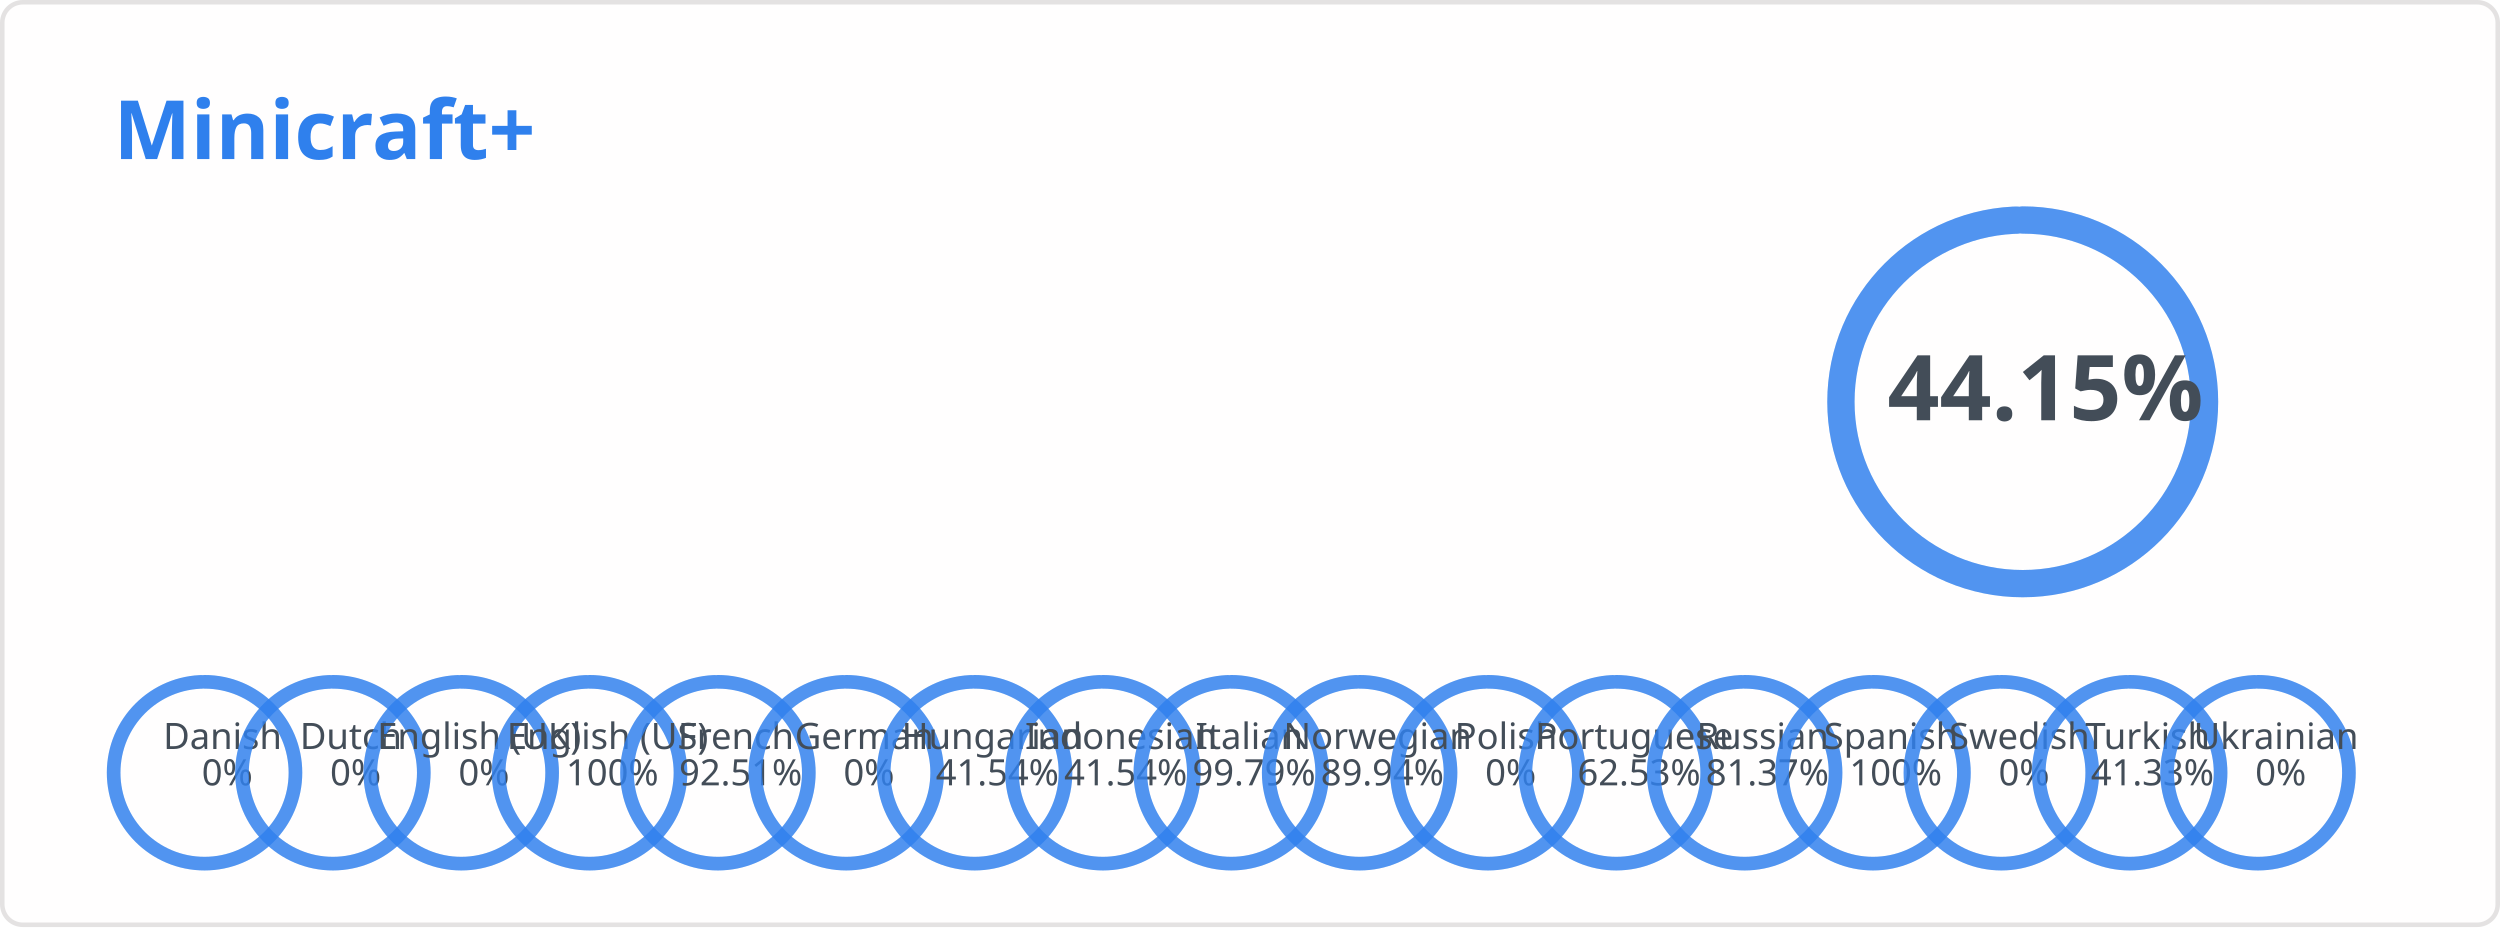
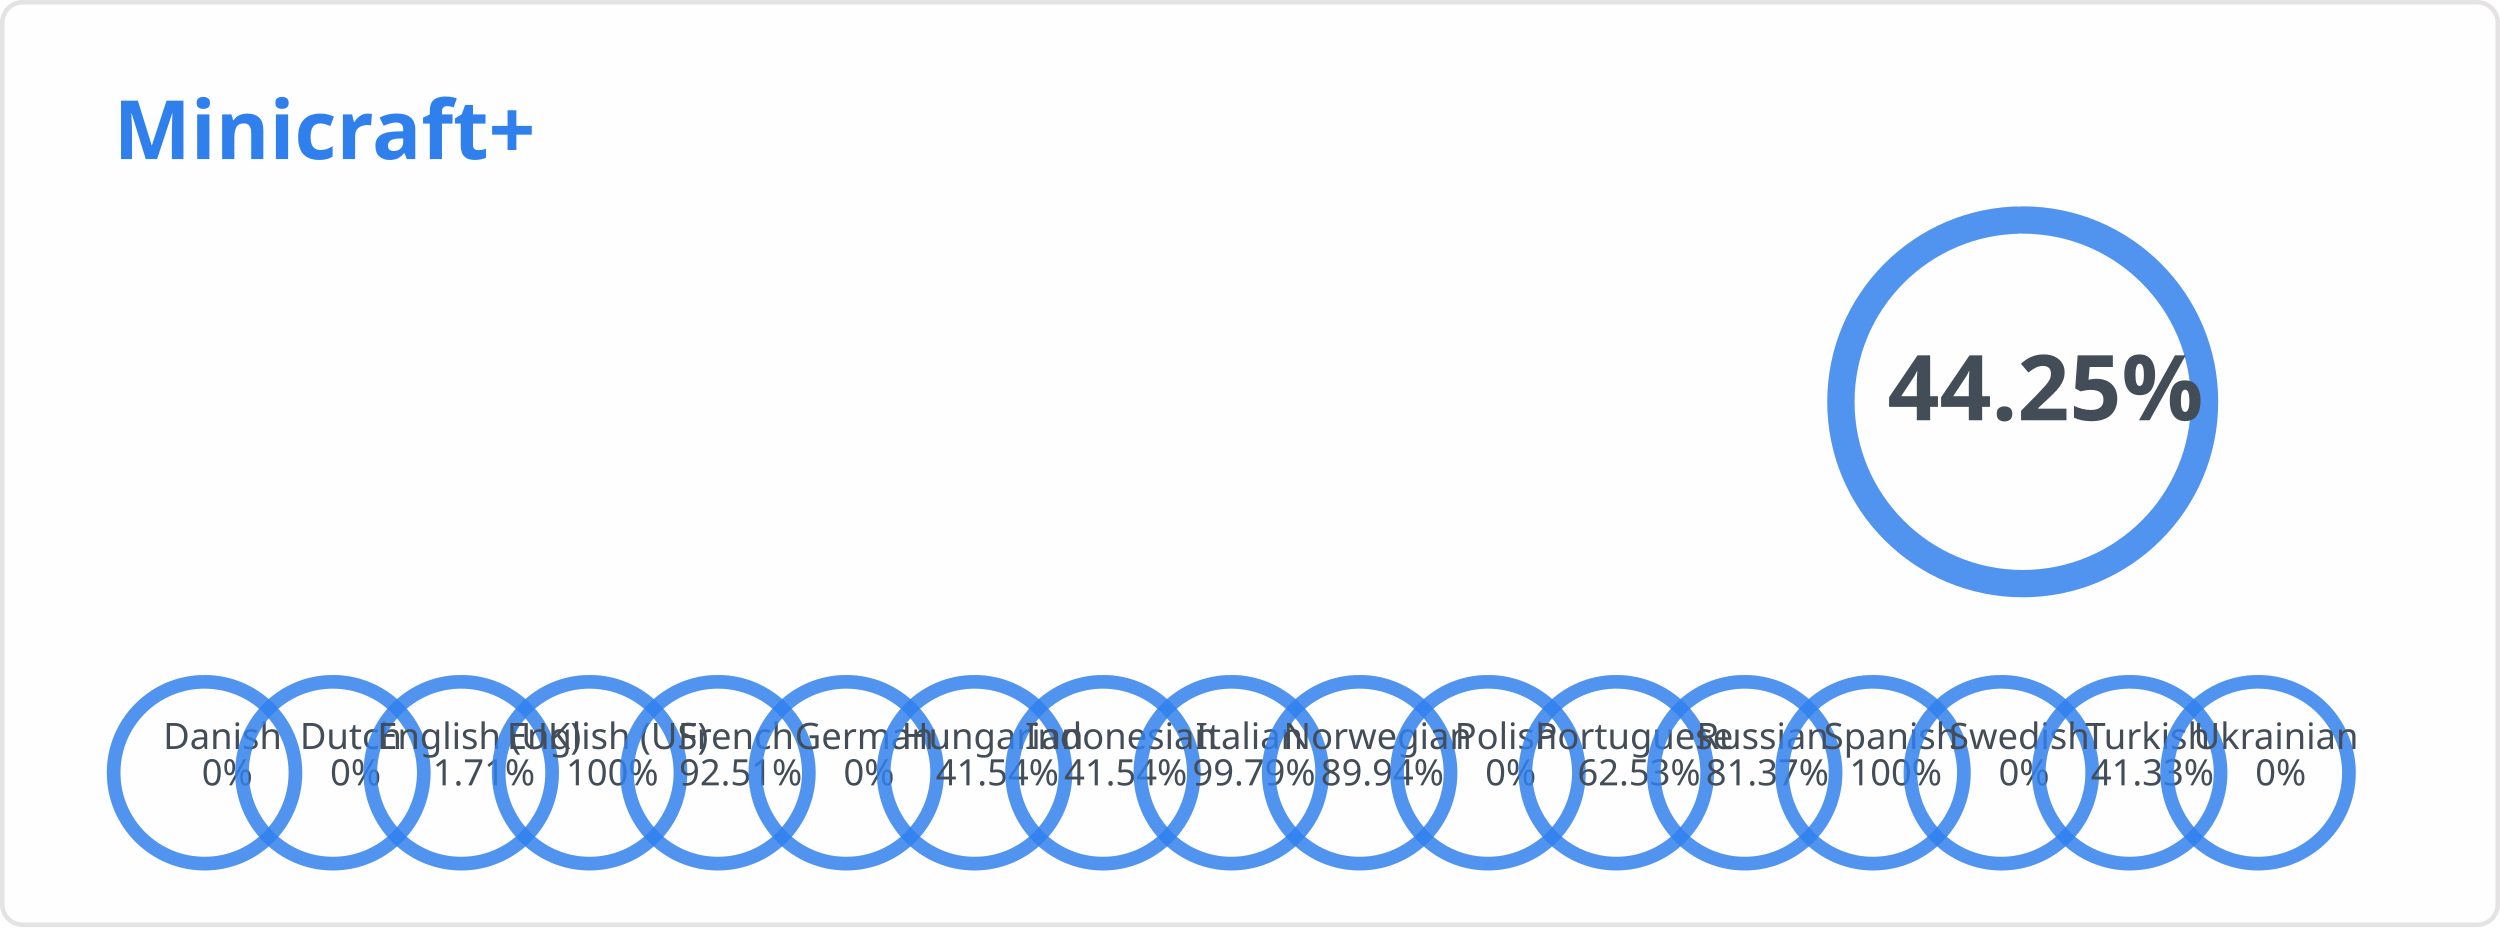
<svg xmlns="http://www.w3.org/2000/svg" width="550" height="205" viewBox="0 0 550 205" fill="none" role="img" aria-labelledby="descId">
  <style>
          .header {
            font: 600 18px 'Segoe UI', Ubuntu, Sans-Serif;
            fill: #2f80ed;
            animation: fadeInAnimation 0.8s ease-in-out forwards;
          }
          @supports(-moz-appearance: auto) {
            /* Selector detects Firefox */
            .header { font-size: 15.5px; }
          }
          
        .stat {
            font: 600 14px 'Segoe UI', Ubuntu, "Helvetica Neue", Sans-Serif; fill: #434d58;
        }
        @supports(-moz-appearance: auto) {
            /* Selector detects Firefox */
            .stat { font-size:12px; }
        }
        .stagger {
            opacity: 0;
            animation: fadeInAnimation 0.3s ease-in-out forwards;
        }
        .rank-text {
            font: 800 20px 'Segoe UI', Ubuntu, Sans-Serif; fill: #434d58;
            animation: scaleInAnimation 0.3s ease-in-out forwards;
        }
        .lang-text {
            font: 500 8px 'Segoe UI', Ubuntu, Sans-Serif; fill: #434d58;
            animation: scaleInAnimation 0.3s ease-in-out forwards;
        }
        
        .not_bold { font-weight: 400 }
        .bold { font-weight: 700 }

        .rank-circle-rim {
            stroke: #2f80ed;
            fill: none;
            stroke-width: 6;
            opacity: 0.2;
        }
        .rank-circle {
            stroke: #2f80ed;
            stroke-dasharray: 250;
            fill: none;
            stroke-width: 6;
            stroke-linecap: round;
            opacity: 0.8;
            transform: rotate(-90deg);
            animation: rankAnimation 1s forwards ease-in-out;
        }
        .lang-circle-rim {
            stroke: #2f80ed;
            fill: none;
            stroke-width: 3;
            opacity: 0.2;
        }
        .lang-circle {
            stroke: #2f80ed;
            stroke-dasharray: 125;
            fill: none;
            stroke-width: 3;
            stroke-linecap: round;
            opacity: 0.8;
            transform: rotate(-90deg);
        }
        
        @keyframes rankAnimation {
            from {
                stroke-dashoffset: 251.327;
            }
            to {
-                 stroke-dashoffset: 140.366;
+                 stroke-dashoffset: 140.115;
            }
        }
    
    

        @keyframes langAnimation_da {
            from {
                stroke-dashoffset: 125.664;
            }
            to {
                stroke-dashoffset: 125.664;
            }
        }
    

        @keyframes langAnimation_nl {
            from {
                stroke-dashoffset: 125.664;
            }
            to {
                stroke-dashoffset: 125.664;
            }
        }
    

        @keyframes langAnimation_en-gb {
            from {
                stroke-dashoffset: 125.664;
            }
            to {
-                 stroke-dashoffset: 125.664;
+                 stroke-dashoffset: 123.515;
            }
        }
    

        @keyframes langAnimation_en-us {
            from {
                stroke-dashoffset: 125.664;
            }
            to {
                stroke-dashoffset: 0;
            }
        }
    

        @keyframes langAnimation_fr {
            from {
                stroke-dashoffset: 125.664;
            }
            to {
                stroke-dashoffset: 9.412;
            }
        }
    

        @keyframes langAnimation_de {
            from {
                stroke-dashoffset: 125.664;
            }
            to {
                stroke-dashoffset: 125.664;
            }
        }
    

        @keyframes langAnimation_hu {
            from {
                stroke-dashoffset: 125.664;
            }
            to {
                stroke-dashoffset: 73.463;
            }
        }
    

        @keyframes langAnimation_id {
            from {
                stroke-dashoffset: 125.664;
            }
            to {
                stroke-dashoffset: 73.463;
            }
        }
    

        @keyframes langAnimation_it {
            from {
                stroke-dashoffset: 125.664;
            }
            to {
                stroke-dashoffset: 0.264;
            }
        }
    

        @keyframes langAnimation_no {
            from {
                stroke-dashoffset: 125.664;
            }
            to {
                stroke-dashoffset: 12.642;
            }
        }
    

        @keyframes langAnimation_pl {
            from {
                stroke-dashoffset: 125.664;
            }
            to {
                stroke-dashoffset: 125.664;
            }
        }
    

        @keyframes langAnimation_pt {
            from {
                stroke-dashoffset: 125.664;
            }
            to {
                stroke-dashoffset: 47.086;
            }
        }
    

        @keyframes langAnimation_ru {
            from {
                stroke-dashoffset: 125.664;
            }
            to {
                stroke-dashoffset: 23.411;
            }
        }
    

        @keyframes langAnimation_es {
            from {
                stroke-dashoffset: 125.664;
            }
            to {
                stroke-dashoffset: 0;
            }
        }
    

        @keyframes langAnimation_sv {
            from {
                stroke-dashoffset: 125.664;
            }
            to {
                stroke-dashoffset: 125.664;
            }
        }
    

        @keyframes langAnimation_tr {
            from {
                stroke-dashoffset: 125.664;
            }
            to {
                stroke-dashoffset: 73.727;
            }
        }
    

        @keyframes langAnimation_uk {
            from {
                stroke-dashoffset: 125.664;
            }
            to {
                stroke-dashoffset: 125.664;
            }
        }
    

          
        /* Animations */
        @keyframes scaleInAnimation {
            from {
                transform: translate(-5px, 5px) scale(0);
            }
            to {
                transform: translate(-5px, 5px) scale(1);
            }
        }
        @keyframes fadeInAnimation {
            from {
                opacity: 0;
            }
            to {
                opacity: 1;
            }
        }
    
          
        </style>
  <rect data-testid="card-bg" x="0.5" y="0.5" rx="4.5" height="99%" stroke="#e4e2e2" width="549" fill="#fffefe" stroke-opacity="1" />
  <g data-testid="card-title" transform="translate(25, 35)">
    <g transform="translate(0, 0)">
      <text x="0" y="0" class="header" data-testid="header">Minicraft+</text>
    </g>
  </g>
  <g data-testid="main-card-body" transform="translate(0, 55)">
    <g data-testid="rank-circle" transform="translate(445, 33.4)">
      <circle class="rank-circle-rim" r="40" />
      <circle class="rank-circle" r="40" />
      <g class="rank-text">
        <text x="5" y="-3" dominant-baseline="middle" text-anchor="middle">
-                 44.15%
+                 44.25%
            </text>
      </g>
    </g>
    <svg x="0" y="0">
      <g transform="translate(0, 0)">
        <g class="stagger" style="animation-delay: 450ms" transform="translate(25, 0)">
          <text class="stat bold" y="12.5">Reference Language:</text>
          <text class="stat bold" x="199.01" y="12.5">English (US)</text>
        </g>
      </g>
      <g transform="translate(0, 25)">
        <g class="stagger" style="animation-delay: 600ms" transform="translate(25, 0)">
          <text class="stat bold" y="12.5">Terms:</text>
          <text class="stat bold" x="199.01" y="12.5">467</text>
        </g>
      </g>
      <g transform="translate(0, 50)">
        <g class="stagger" style="animation-delay: 750ms" transform="translate(25, 0)">
          <text class="stat bold" y="12.5">Languages:</text>
          <text class="stat bold" x="199.01" y="12.5">17</text>
        </g>
      </g>
    </svg>
    <g data-testid="lang-circles" transform="translate(45, 115)">
      <g transform="translate(0)">
        <circle class="lang-circle-rim" r="20" />
        <circle class="lang-circle" r="20" style="animation: langAnimation_da 1s forwards ease-in-out" />
        <g class="lang-text">
          <text x="5" y="-3" dominant-baseline="middle" text-anchor="middle">
            <tspan x="5" dy="-5">Danish</tspan>
            <tspan x="5" dy="1em">0%</tspan>
          </text>
        </g>
      </g>
      <g transform="translate(28.23529)">
        <circle class="lang-circle-rim" r="20" />
        <circle class="lang-circle" r="20" style="animation: langAnimation_nl 1s forwards ease-in-out" />
        <g class="lang-text">
          <text x="5" y="-3" dominant-baseline="middle" text-anchor="middle">
            <tspan x="5" dy="-5">Dutch</tspan>
            <tspan x="5" dy="1em">0%</tspan>
          </text>
        </g>
      </g>
      <g transform="translate(56.47059)">
        <circle class="lang-circle-rim" r="20" />
        <circle class="lang-circle" r="20" style="animation: langAnimation_en-gb 1s forwards ease-in-out" />
        <g class="lang-text">
          <text x="5" y="-3" dominant-baseline="middle" text-anchor="middle">
            <tspan x="5" dy="-5">English (UK)</tspan>
-             <tspan x="5" dy="1em">0%</tspan>
+             <tspan x="5" dy="1em">1.71%</tspan>
          </text>
        </g>
      </g>
      <g transform="translate(84.70588)">
        <circle class="lang-circle-rim" r="20" />
        <circle class="lang-circle" r="20" style="animation: langAnimation_en-us 1s forwards ease-in-out" />
        <g class="lang-text">
          <text x="5" y="-3" dominant-baseline="middle" text-anchor="middle">
            <tspan x="5" dy="-5">English (US)</tspan>
            <tspan x="5" dy="1em">100%</tspan>
          </text>
        </g>
      </g>
      <g transform="translate(112.9412)">
        <circle class="lang-circle-rim" r="20" />
        <circle class="lang-circle" r="20" style="animation: langAnimation_fr 1s forwards ease-in-out" />
        <g class="lang-text">
          <text x="5" y="-3" dominant-baseline="middle" text-anchor="middle">
            <tspan x="5" dy="-5">French</tspan>
            <tspan x="5" dy="1em">92.51%</tspan>
          </text>
        </g>
      </g>
      <g transform="translate(141.1765)">
        <circle class="lang-circle-rim" r="20" />
        <circle class="lang-circle" r="20" style="animation: langAnimation_de 1s forwards ease-in-out" />
        <g class="lang-text">
          <text x="5" y="-3" dominant-baseline="middle" text-anchor="middle">
            <tspan x="5" dy="-5">German</tspan>
            <tspan x="5" dy="1em">0%</tspan>
          </text>
        </g>
      </g>
      <g transform="translate(169.4118)">
        <circle class="lang-circle-rim" r="20" />
        <circle class="lang-circle" r="20" style="animation: langAnimation_hu 1s forwards ease-in-out" />
        <g class="lang-text">
          <text x="5" y="-3" dominant-baseline="middle" text-anchor="middle">
            <tspan x="5" dy="-5">Hungarian</tspan>
            <tspan x="5" dy="1em">41.54%</tspan>
          </text>
        </g>
      </g>
      <g transform="translate(197.6471)">
        <circle class="lang-circle-rim" r="20" />
        <circle class="lang-circle" r="20" style="animation: langAnimation_id 1s forwards ease-in-out" />
        <g class="lang-text">
          <text x="5" y="-3" dominant-baseline="middle" text-anchor="middle">
            <tspan x="5" dy="-5">Indonesian</tspan>
            <tspan x="5" dy="1em">41.54%</tspan>
          </text>
        </g>
      </g>
      <g transform="translate(225.8824)">
        <circle class="lang-circle-rim" r="20" />
        <circle class="lang-circle" r="20" style="animation: langAnimation_it 1s forwards ease-in-out" />
        <g class="lang-text">
          <text x="5" y="-3" dominant-baseline="middle" text-anchor="middle">
            <tspan x="5" dy="-5">Italian</tspan>
            <tspan x="5" dy="1em">99.79%</tspan>
          </text>
        </g>
      </g>
      <g transform="translate(254.1176)">
        <circle class="lang-circle-rim" r="20" />
        <circle class="lang-circle" r="20" style="animation: langAnimation_no 1s forwards ease-in-out" />
        <g class="lang-text">
          <text x="5" y="-3" dominant-baseline="middle" text-anchor="middle">
            <tspan x="5" dy="-5">Norwegian</tspan>
            <tspan x="5" dy="1em">89.94%</tspan>
          </text>
        </g>
      </g>
      <g transform="translate(282.3529)">
        <circle class="lang-circle-rim" r="20" />
        <circle class="lang-circle" r="20" style="animation: langAnimation_pl 1s forwards ease-in-out" />
        <g class="lang-text">
          <text x="5" y="-3" dominant-baseline="middle" text-anchor="middle">
            <tspan x="5" dy="-5">Polish</tspan>
            <tspan x="5" dy="1em">0%</tspan>
          </text>
        </g>
      </g>
      <g transform="translate(310.5882)">
        <circle class="lang-circle-rim" r="20" />
        <circle class="lang-circle" r="20" style="animation: langAnimation_pt 1s forwards ease-in-out" />
        <g class="lang-text">
          <text x="5" y="-3" dominant-baseline="middle" text-anchor="middle">
            <tspan x="5" dy="-5">Portuguese</tspan>
            <tspan x="5" dy="1em">62.53%</tspan>
          </text>
        </g>
      </g>
      <g transform="translate(338.8235)">
        <circle class="lang-circle-rim" r="20" />
        <circle class="lang-circle" r="20" style="animation: langAnimation_ru 1s forwards ease-in-out" />
        <g class="lang-text">
          <text x="5" y="-3" dominant-baseline="middle" text-anchor="middle">
            <tspan x="5" dy="-5">Russian</tspan>
            <tspan x="5" dy="1em">81.37%</tspan>
          </text>
        </g>
      </g>
      <g transform="translate(367.0588)">
        <circle class="lang-circle-rim" r="20" />
        <circle class="lang-circle" r="20" style="animation: langAnimation_es 1s forwards ease-in-out" />
        <g class="lang-text">
          <text x="5" y="-3" dominant-baseline="middle" text-anchor="middle">
            <tspan x="5" dy="-5">Spanish</tspan>
            <tspan x="5" dy="1em">100%</tspan>
          </text>
        </g>
      </g>
      <g transform="translate(395.2941)">
        <circle class="lang-circle-rim" r="20" />
        <circle class="lang-circle" r="20" style="animation: langAnimation_sv 1s forwards ease-in-out" />
        <g class="lang-text">
          <text x="5" y="-3" dominant-baseline="middle" text-anchor="middle">
            <tspan x="5" dy="-5">Swedish</tspan>
            <tspan x="5" dy="1em">0%</tspan>
          </text>
        </g>
      </g>
      <g transform="translate(423.5294)">
        <circle class="lang-circle-rim" r="20" />
        <circle class="lang-circle" r="20" style="animation: langAnimation_tr 1s forwards ease-in-out" />
        <g class="lang-text">
          <text x="5" y="-3" dominant-baseline="middle" text-anchor="middle">
            <tspan x="5" dy="-5">Turkish</tspan>
            <tspan x="5" dy="1em">41.33%</tspan>
          </text>
        </g>
      </g>
      <g transform="translate(451.7647)">
        <circle class="lang-circle-rim" r="20" />
        <circle class="lang-circle" r="20" style="animation: langAnimation_uk 1s forwards ease-in-out" />
        <g class="lang-text">
          <text x="5" y="-3" dominant-baseline="middle" text-anchor="middle">
            <tspan x="5" dy="-5">Ukrainian</tspan>
            <tspan x="5" dy="1em">0%</tspan>
          </text>
        </g>
      </g>
    </g>
  </g>
</svg>
